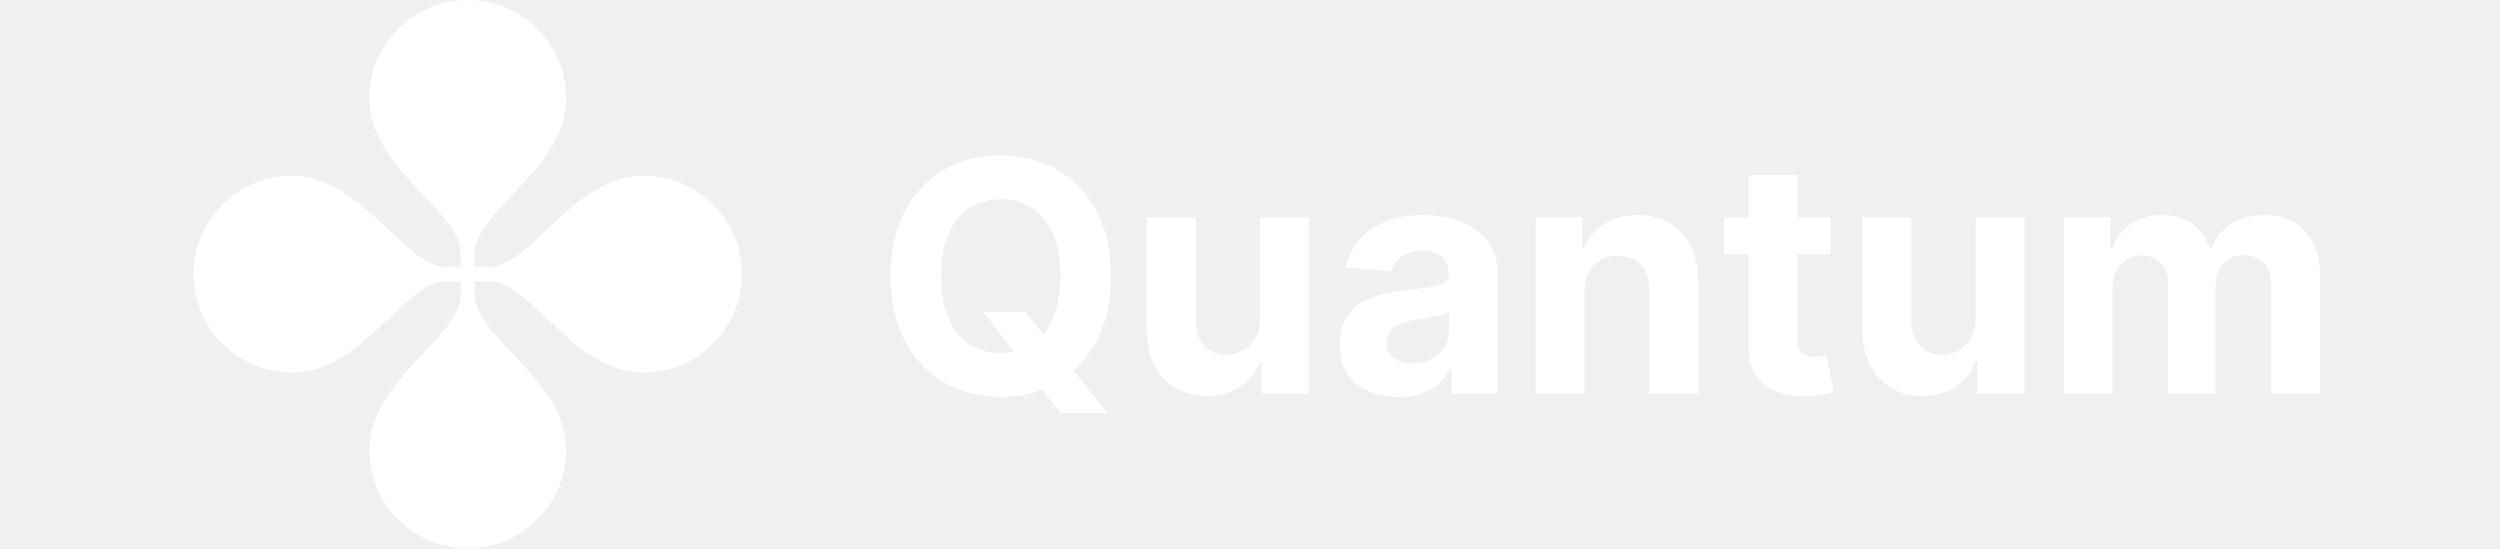
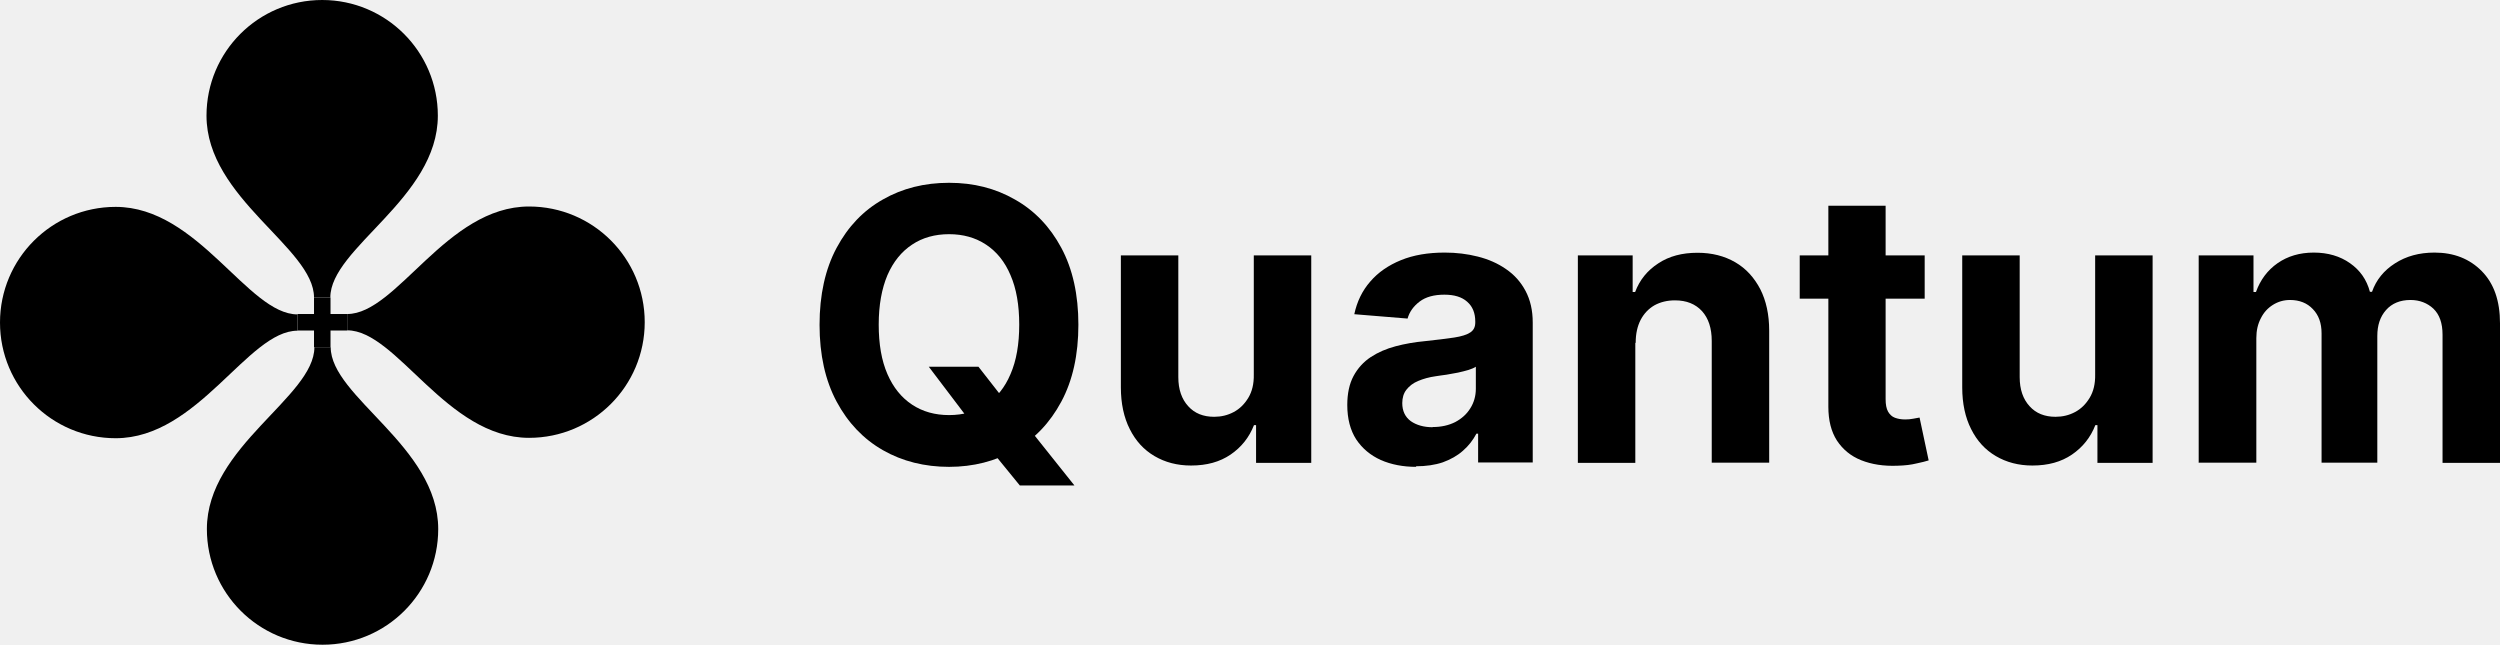
- <svg xmlns="http://www.w3.org/2000/svg" width="155" height="34" viewBox="0 0 155 34" fill="none">
-   <path d="M27.692 17.436C25.077 17.436 22.462 23.103 18.103 23.103C14.732 23.103 12 20.37 12 17C12 13.63 14.732 10.897 18.103 10.897C22.462 10.897 25.077 16.564 27.692 16.564V17.436Z" fill="white" />
-   <path d="M30.308 16.564C32.923 16.564 35.538 10.897 39.897 10.897C43.268 10.897 46 13.63 46 17C46 20.37 43.268 23.103 39.897 23.103C35.538 23.103 32.923 17.436 30.308 17.436V16.564Z" fill="white" />
-   <path d="M29.436 18.308C29.436 20.923 35.103 23.538 35.103 27.897C35.103 31.268 32.37 34 29 34C25.63 34 22.898 31.268 22.898 27.897C22.898 23.538 28.564 20.923 28.564 18.308H29.436Z" fill="white" />
-   <path d="M28.564 15.692C28.564 13.077 22.897 10.461 22.897 6.103C22.897 2.732 25.63 0 29 0C32.37 0 35.102 2.732 35.102 6.103C35.102 10.461 29.436 13.077 29.436 15.692H28.564Z" fill="white" />
-   <path d="M27.692 16.564H30.308V17.436H27.692V16.564Z" fill="white" />
-   <path d="M28.564 18.308V15.692H29.436V18.308H28.564Z" fill="white" />
-   <path d="M127.946 24.41V13.473H130.837V15.403H130.965C131.193 14.762 131.573 14.257 132.104 13.886C132.636 13.516 133.272 13.331 134.013 13.331C134.763 13.331 135.401 13.518 135.928 13.893C136.455 14.264 136.806 14.767 136.982 15.403H137.096C137.319 14.776 137.722 14.275 138.306 13.9C138.895 13.521 139.59 13.331 140.393 13.331C141.413 13.331 142.242 13.656 142.878 14.306C143.518 14.952 143.839 15.868 143.839 17.055V24.41H140.813V17.653C140.813 17.045 140.651 16.59 140.329 16.286C140.006 15.982 139.602 15.83 139.118 15.83C138.567 15.83 138.138 16.006 137.829 16.357C137.521 16.703 137.366 17.162 137.366 17.731V24.41H134.426V17.589C134.426 17.052 134.271 16.625 133.963 16.307C133.659 15.989 133.258 15.83 132.759 15.83C132.422 15.83 132.119 15.915 131.848 16.086C131.582 16.253 131.371 16.488 131.214 16.791C131.058 17.09 130.979 17.442 130.979 17.845V24.41H127.946Z" fill="white" />
-   <path d="M122.486 19.753V13.473H125.52V24.41H122.607V22.424H122.494C122.247 23.064 121.836 23.579 121.262 23.969C120.692 24.358 119.997 24.553 119.175 24.553C118.444 24.553 117.801 24.387 117.246 24.054C116.69 23.722 116.256 23.25 115.943 22.637C115.634 22.025 115.477 21.291 115.473 20.437V13.473H118.506V19.896C118.511 20.541 118.684 21.052 119.026 21.427C119.368 21.802 119.826 21.989 120.4 21.989C120.766 21.989 121.107 21.906 121.425 21.74C121.743 21.569 122 21.318 122.194 20.985C122.394 20.653 122.491 20.242 122.486 19.753Z" fill="white" />
-   <path d="M113.497 13.473V15.752H106.91V13.473H113.497ZM108.406 10.853H111.439V21.049C111.439 21.329 111.482 21.548 111.567 21.704C111.653 21.856 111.771 21.963 111.923 22.025C112.08 22.087 112.26 22.117 112.464 22.117C112.607 22.117 112.749 22.106 112.892 22.082C113.034 22.053 113.143 22.032 113.219 22.018L113.696 24.275C113.544 24.322 113.331 24.377 113.055 24.439C112.78 24.505 112.445 24.546 112.051 24.56C111.32 24.588 110.679 24.491 110.129 24.268C109.583 24.045 109.158 23.698 108.854 23.228C108.55 22.758 108.401 22.165 108.406 21.448V10.853Z" fill="white" />
-   <path d="M98.239 18.087V24.41H95.206V13.473H98.097V15.403H98.225C98.467 14.767 98.873 14.264 99.443 13.893C100.012 13.518 100.703 13.331 101.515 13.331C102.274 13.331 102.936 13.497 103.501 13.829C104.066 14.162 104.505 14.636 104.819 15.253C105.132 15.866 105.289 16.597 105.289 17.446V24.41H102.255V17.988C102.26 17.318 102.089 16.796 101.743 16.421C101.396 16.041 100.919 15.851 100.311 15.851C99.903 15.851 99.542 15.939 99.229 16.115C98.921 16.291 98.678 16.547 98.503 16.884C98.332 17.216 98.244 17.617 98.239 18.087Z" fill="white" />
-   <path d="M86.694 24.617C85.996 24.617 85.374 24.496 84.828 24.254C84.282 24.007 83.85 23.644 83.532 23.164C83.219 22.68 83.062 22.077 83.062 21.356C83.062 20.748 83.174 20.238 83.397 19.825C83.62 19.412 83.924 19.079 84.308 18.828C84.693 18.576 85.129 18.386 85.618 18.258C86.112 18.13 86.629 18.04 87.171 17.988C87.807 17.921 88.319 17.859 88.709 17.802C89.098 17.741 89.38 17.651 89.556 17.532C89.731 17.413 89.819 17.238 89.819 17.005V16.962C89.819 16.511 89.677 16.162 89.392 15.915C89.112 15.669 88.713 15.545 88.196 15.545C87.65 15.545 87.216 15.666 86.893 15.908C86.57 16.146 86.356 16.445 86.252 16.806L83.447 16.578C83.589 15.913 83.869 15.339 84.287 14.855C84.704 14.366 85.243 13.991 85.903 13.729C86.568 13.464 87.337 13.331 88.21 13.331C88.818 13.331 89.399 13.402 89.955 13.544C90.515 13.687 91.011 13.908 91.443 14.207C91.879 14.506 92.224 14.89 92.475 15.36C92.727 15.825 92.853 16.383 92.853 17.033V24.41H89.976V22.894H89.891C89.715 23.235 89.48 23.537 89.186 23.798C88.891 24.054 88.538 24.256 88.125 24.403C87.712 24.546 87.235 24.617 86.694 24.617ZM87.562 22.523C88.008 22.523 88.402 22.436 88.744 22.26C89.086 22.079 89.354 21.837 89.549 21.534C89.743 21.23 89.841 20.886 89.841 20.501V19.34C89.746 19.402 89.615 19.459 89.449 19.511C89.288 19.559 89.105 19.604 88.901 19.647C88.697 19.685 88.493 19.72 88.288 19.753C88.084 19.782 87.899 19.808 87.733 19.832C87.377 19.884 87.066 19.967 86.8 20.081C86.534 20.195 86.328 20.349 86.181 20.544C86.034 20.734 85.96 20.971 85.96 21.256C85.96 21.669 86.11 21.985 86.409 22.203C86.712 22.416 87.097 22.523 87.562 22.523Z" fill="white" />
-   <path d="M78.115 19.753V13.473H81.148V24.41H78.236V22.424H78.122C77.875 23.064 77.465 23.579 76.89 23.969C76.321 24.358 75.625 24.553 74.804 24.553C74.073 24.553 73.43 24.387 72.874 24.054C72.319 23.722 71.885 23.25 71.571 22.637C71.263 22.025 71.106 21.291 71.101 20.437V13.473H74.135V19.896C74.139 20.541 74.313 21.052 74.654 21.427C74.996 21.802 75.454 21.989 76.029 21.989C76.394 21.989 76.736 21.906 77.054 21.74C77.372 21.569 77.629 21.318 77.823 20.985C78.022 20.653 78.12 20.242 78.115 19.753Z" fill="white" />
-   <path d="M60.978 19.34H63.598L64.915 21.035L66.211 22.545L68.654 25.607H65.777L64.097 23.542L63.235 22.317L60.978 19.34ZM68.874 17.119C68.874 18.709 68.573 20.062 67.97 21.178C67.372 22.293 66.556 23.145 65.521 23.734C64.491 24.318 63.332 24.61 62.046 24.61C60.75 24.61 59.587 24.315 58.557 23.727C57.527 23.138 56.713 22.286 56.115 21.17C55.517 20.055 55.217 18.704 55.217 17.119C55.217 15.529 55.517 14.176 56.115 13.06C56.713 11.945 57.527 11.095 58.557 10.511C59.587 9.922 60.75 9.628 62.046 9.628C63.332 9.628 64.491 9.922 65.521 10.511C66.556 11.095 67.372 11.945 67.97 13.06C68.573 14.176 68.874 15.529 68.874 17.119ZM65.749 17.119C65.749 16.089 65.594 15.22 65.286 14.513C64.982 13.806 64.552 13.269 63.997 12.904C63.442 12.538 62.791 12.355 62.046 12.355C61.301 12.355 60.65 12.538 60.095 12.904C59.539 13.269 59.108 13.806 58.799 14.513C58.495 15.22 58.343 16.089 58.343 17.119C58.343 18.149 58.495 19.018 58.799 19.725C59.108 20.432 59.539 20.969 60.095 21.334C60.65 21.7 61.301 21.883 62.046 21.883C62.791 21.883 63.442 21.7 63.997 21.334C64.552 20.969 64.982 20.432 65.286 19.725C65.594 19.018 65.749 18.149 65.749 17.119Z" fill="white" />
+ <svg xmlns="http://www.w3.org/2000/svg" id="Layer_1" data-name="Layer 1" viewBox="0 0 131.84 34">
+   <path d="M15.69,17.44c-2.62,0-5.23,5.67-9.59,5.67-3.37,0-6.1-2.73-6.1-6.1s2.73-6.1,6.1-6.1c4.36,0,6.97,5.67,9.59,5.67v.87Z" />
+   <path d="M18.31,16.56c2.62,0,5.23-5.67,9.59-5.67,3.37,0,6.1,2.73,6.1,6.1s-2.73,6.1-6.1,6.1c-4.36,0-6.97-5.67-9.59-5.67v-.87Z" />
+   <path d="M17.44,18.31c0,2.62,5.67,5.23,5.67,9.59,0,3.37-2.73,6.1-6.1,6.1s-6.1-2.73-6.1-6.1c0-4.36,5.67-6.97,5.67-9.59h.87Z" />
+   <path d="M16.56,15.69c0-2.62-5.67-5.23-5.67-9.59,0-3.37,2.73-6.1,6.1-6.1s6.1,2.73,6.1,6.1c0,4.36-5.67,6.97-5.67,9.59h-.87Z" />
+   <path d="M15.69,16.56h2.62v.87h-2.62v-.87Z" />
+   <path d="M16.56,18.31v-2.62h.87v2.62h-.87Z" />
+   <path d="M115.95,24.41v-10.94h2.89v1.93h.13c.23-.64.61-1.15,1.14-1.52.53-.37,1.17-.56,1.91-.56s1.39.19,1.91.56c.53.37.88.87,1.05,1.51h.11c.22-.63.63-1.13,1.21-1.5.59-.38,1.28-.57,2.09-.57,1.02,0,1.85.33,2.49.98.64.65.96,1.56.96,2.75v7.36h-3.03v-6.76c0-.61-.16-1.06-.48-1.37-.32-.3-.73-.46-1.21-.46-.55,0-.98.18-1.29.53-.31.35-.46.8-.46,1.37v6.68h-2.94v-6.82c0-.54-.15-.96-.46-1.28-.3-.32-.71-.48-1.2-.48-.34,0-.64.09-.91.26-.27.17-.48.4-.63.7-.16.3-.24.65-.24,1.05v6.57h-3.03Z" />
+   <path d="M110.49,19.75v-6.28h3.03v10.94h-2.91v-1.99h-.11c-.25.64-.66,1.16-1.23,1.55-.57.39-1.26.58-2.09.58-.73,0-1.37-.17-1.93-.5-.56-.33-.99-.8-1.3-1.42-.31-.61-.47-1.35-.47-2.2v-6.96h3.03v6.42c0,.65.18,1.16.52,1.53.34.38.8.56,1.37.56.37,0,.71-.08,1.03-.25.32-.17.57-.42.77-.75.2-.33.3-.74.29-1.23Z" />
+   <path d="M101.5,13.47v2.28h-6.59v-2.28h6.59ZM96.41,10.85h3.03v10.2c0,.28.04.5.13.66.09.15.2.26.36.32.16.06.34.09.54.09.14,0,.29-.01.43-.04.14-.03.25-.05.33-.06l.48,2.26c-.15.05-.36.1-.64.16-.28.07-.61.11-1,.12-.73.03-1.37-.07-1.92-.29-.55-.22-.97-.57-1.28-1.04-.3-.47-.45-1.06-.45-1.78v-10.6Z" />
+   <path d="M86.24,18.09v6.32h-3.03v-10.94h2.89v1.93h.13c.24-.64.65-1.14,1.22-1.51.57-.38,1.26-.56,2.07-.56.76,0,1.42.17,1.99.5s1,.81,1.32,1.42c.31.61.47,1.34.47,2.19v6.96h-3.03v-6.42c0-.67-.17-1.19-.51-1.57-.35-.38-.82-.57-1.43-.57-.41,0-.77.09-1.08.26-.31.18-.55.43-.73.77-.17.33-.26.73-.26,1.2Z" />
+   <path d="M74.69,24.62c-.7,0-1.32-.12-1.87-.36-.55-.25-.98-.61-1.3-1.09-.31-.48-.47-1.09-.47-1.81,0-.61.11-1.12.33-1.53s.53-.75.91-1c.38-.25.82-.44,1.31-.57.49-.13,1.01-.22,1.55-.27.64-.07,1.15-.13,1.54-.19.39-.06.67-.15.85-.27.18-.12.26-.29.26-.53v-.04c0-.45-.14-.8-.43-1.05-.28-.25-.68-.37-1.2-.37-.55,0-.98.12-1.3.36-.32.24-.54.54-.64.9l-2.81-.23c.14-.66.42-1.24.84-1.72.42-.49.96-.86,1.62-1.13.66-.27,1.43-.4,2.31-.4.61,0,1.19.07,1.74.21.56.14,1.06.36,1.49.66.44.3.78.68,1.03,1.15.25.47.38,1.02.38,1.67v7.38h-2.88v-1.52h-.09c-.18.34-.41.64-.71.9-.29.26-.65.46-1.06.61-.41.14-.89.21-1.43.21ZM75.56,22.52c.45,0,.84-.09,1.18-.26.34-.18.61-.42.8-.73.19-.3.29-.65.29-1.03v-1.16c-.09.06-.23.12-.39.17-.16.05-.34.09-.55.14-.2.04-.41.07-.61.11-.2.03-.39.05-.56.08-.36.05-.67.14-.93.25-.27.11-.47.27-.62.46-.15.19-.22.43-.22.71,0,.41.15.73.45.95.3.21.69.32,1.15.32Z" />
+   <path d="M66.12,19.75v-6.28h3.03v10.94h-2.91v-1.99h-.11c-.25.64-.66,1.16-1.23,1.55-.57.39-1.26.58-2.09.58-.73,0-1.37-.17-1.93-.5-.56-.33-.99-.8-1.3-1.42-.31-.61-.47-1.35-.47-2.2v-6.96h3.03v6.42c0,.65.18,1.16.52,1.53.34.38.8.56,1.37.56.37,0,.71-.08,1.03-.25.32-.17.57-.42.77-.75.2-.33.3-.74.29-1.23Z" />
+   <path d="M48.98,19.34h2.62l1.32,1.69,1.3,1.51,2.44,3.06h-2.88l-1.68-2.06-.86-1.22-2.26-2.98ZM56.87,17.12c0,1.59-.3,2.94-.9,4.06-.6,1.12-1.41,1.97-2.45,2.56-1.03.58-2.19.88-3.47.88s-2.46-.29-3.49-.88-1.84-1.44-2.44-2.56c-.6-1.12-.9-2.47-.9-4.05s.3-2.94.9-4.06c.6-1.12,1.41-1.97,2.44-2.55,1.03-.59,2.19-.88,3.49-.88s2.44.29,3.47.88c1.03.58,1.85,1.43,2.45,2.55.6,1.12.9,2.47.9,4.06ZM53.75,17.12c0-1.03-.15-1.9-.46-2.61-.3-.71-.73-1.24-1.29-1.61-.56-.37-1.21-.55-1.95-.55s-1.4.18-1.95.55c-.56.37-.99.9-1.3,1.61-.3.71-.46,1.58-.46,2.61s.15,1.9.46,2.61c.31.71.74,1.24,1.3,1.61.56.37,1.21.55,1.95.55s1.4-.18,1.95-.55c.56-.37.99-.9,1.29-1.61.31-.71.46-1.58.46-2.61Z" />
</svg>
